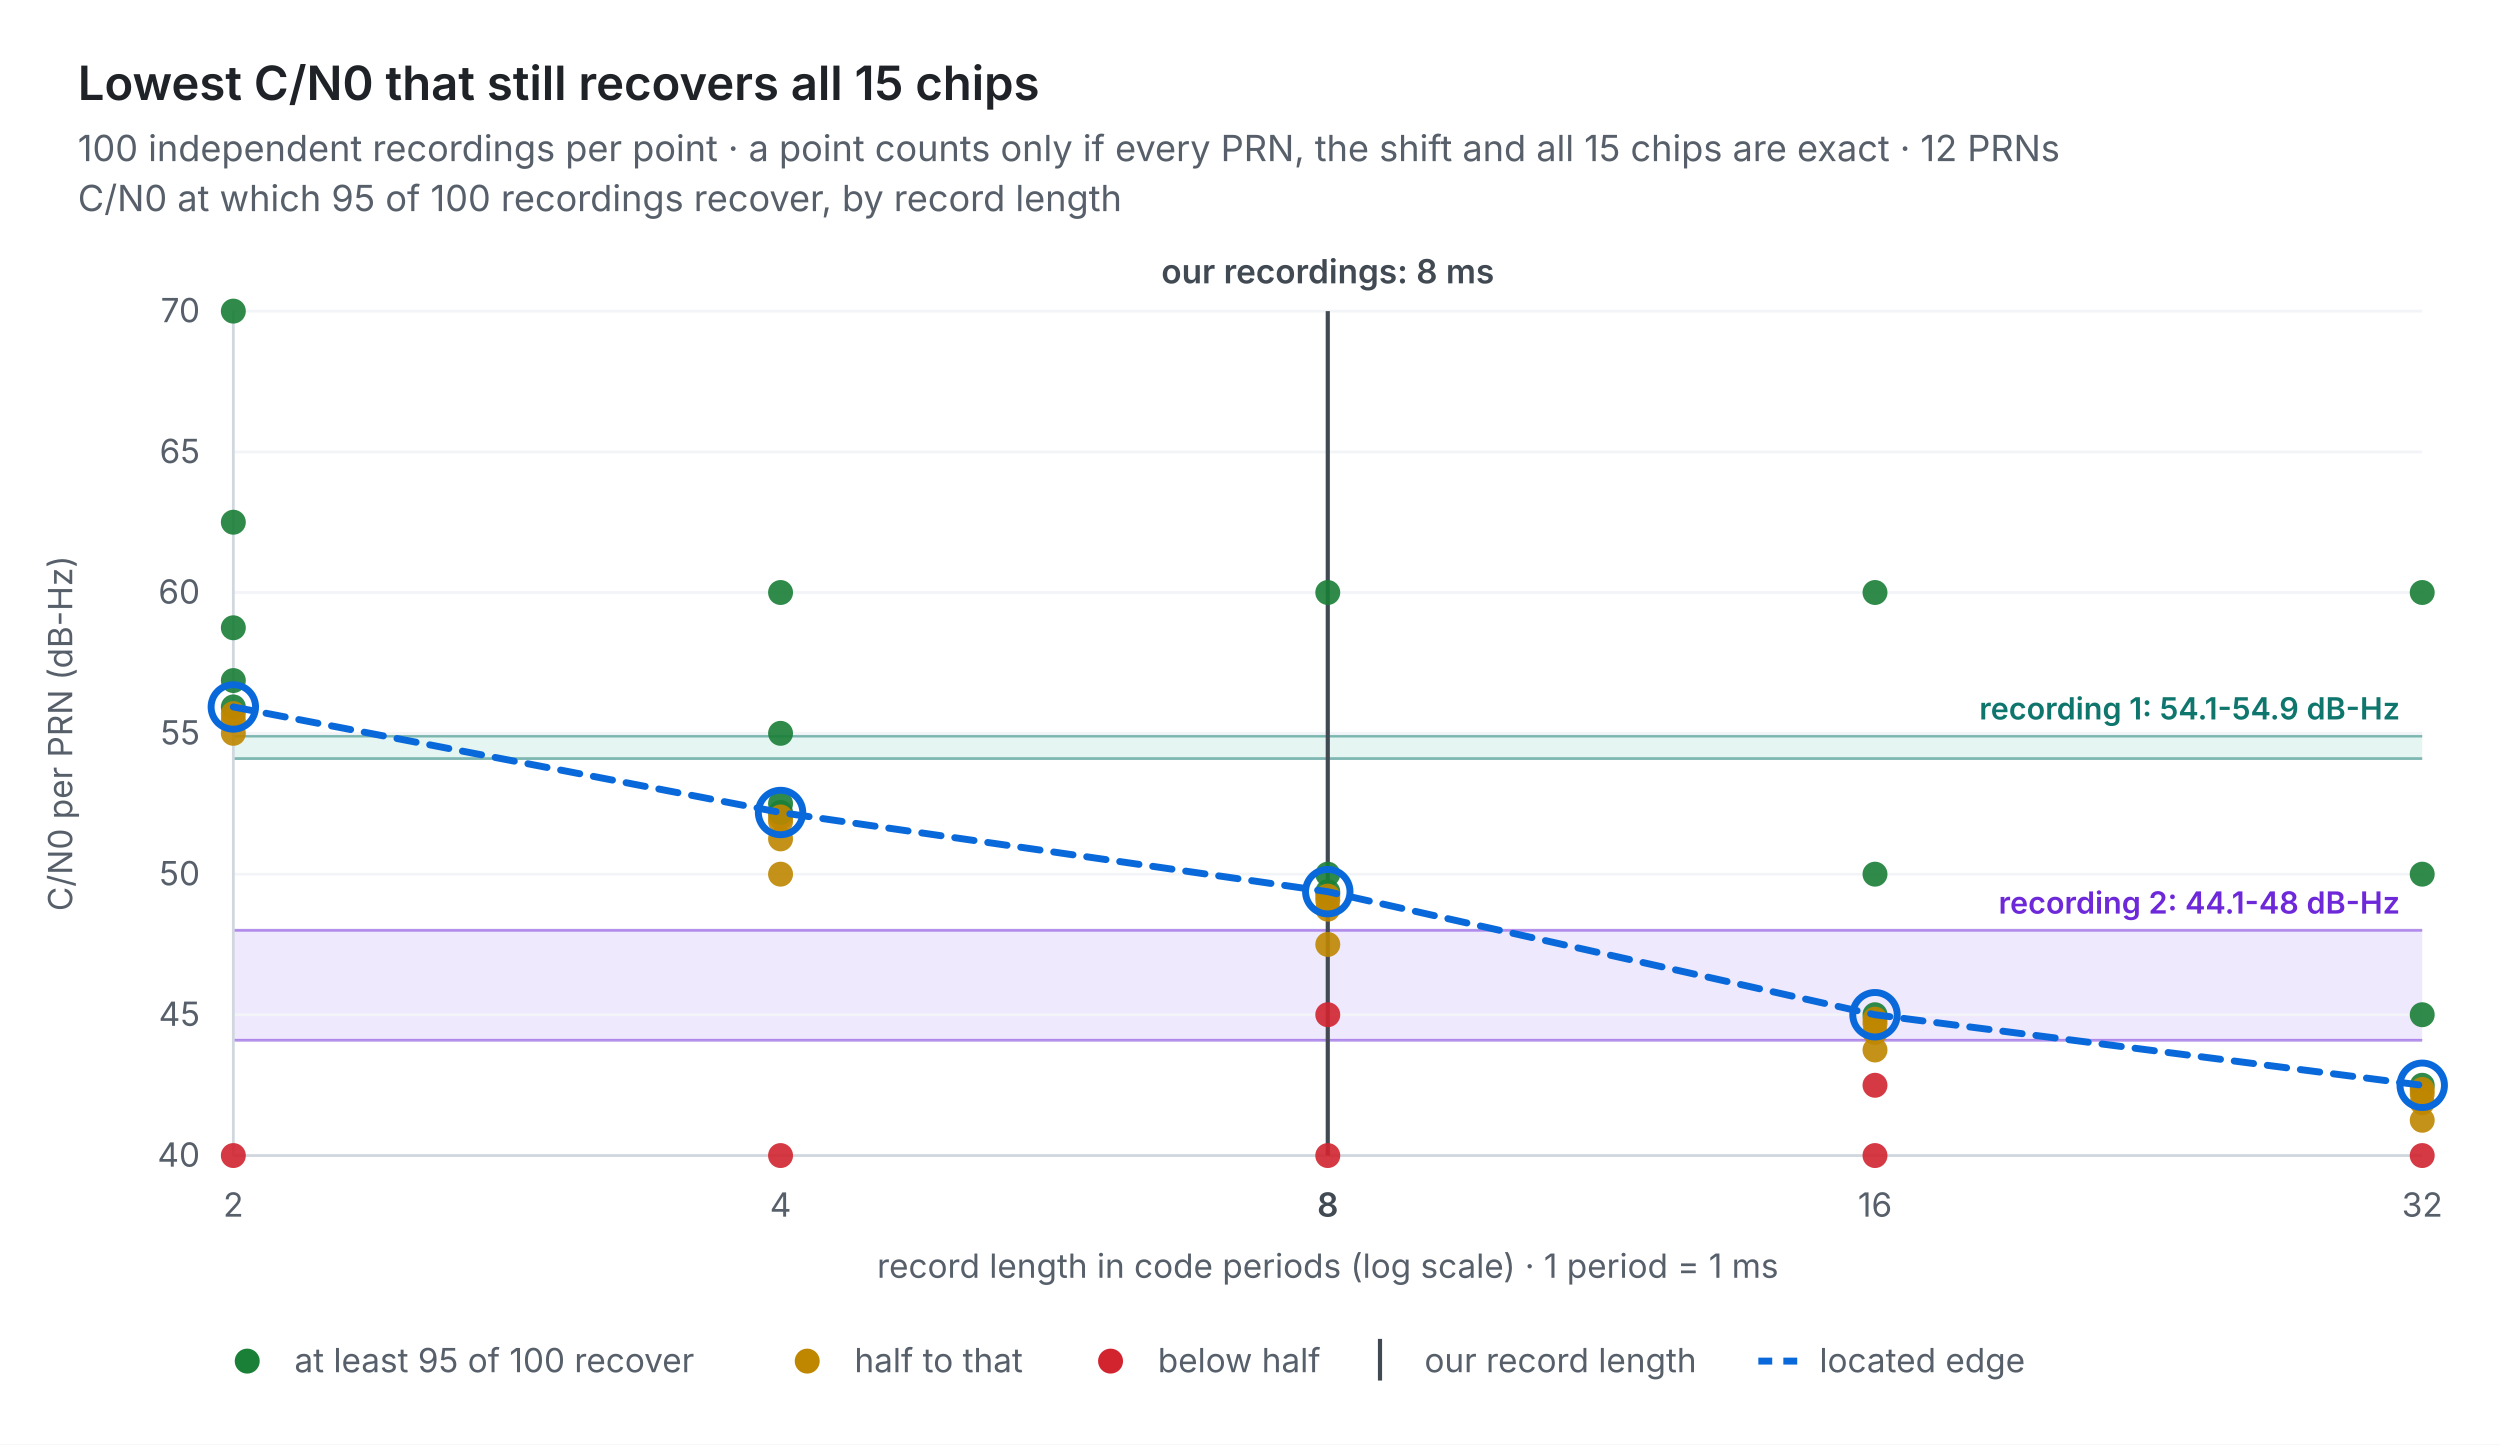
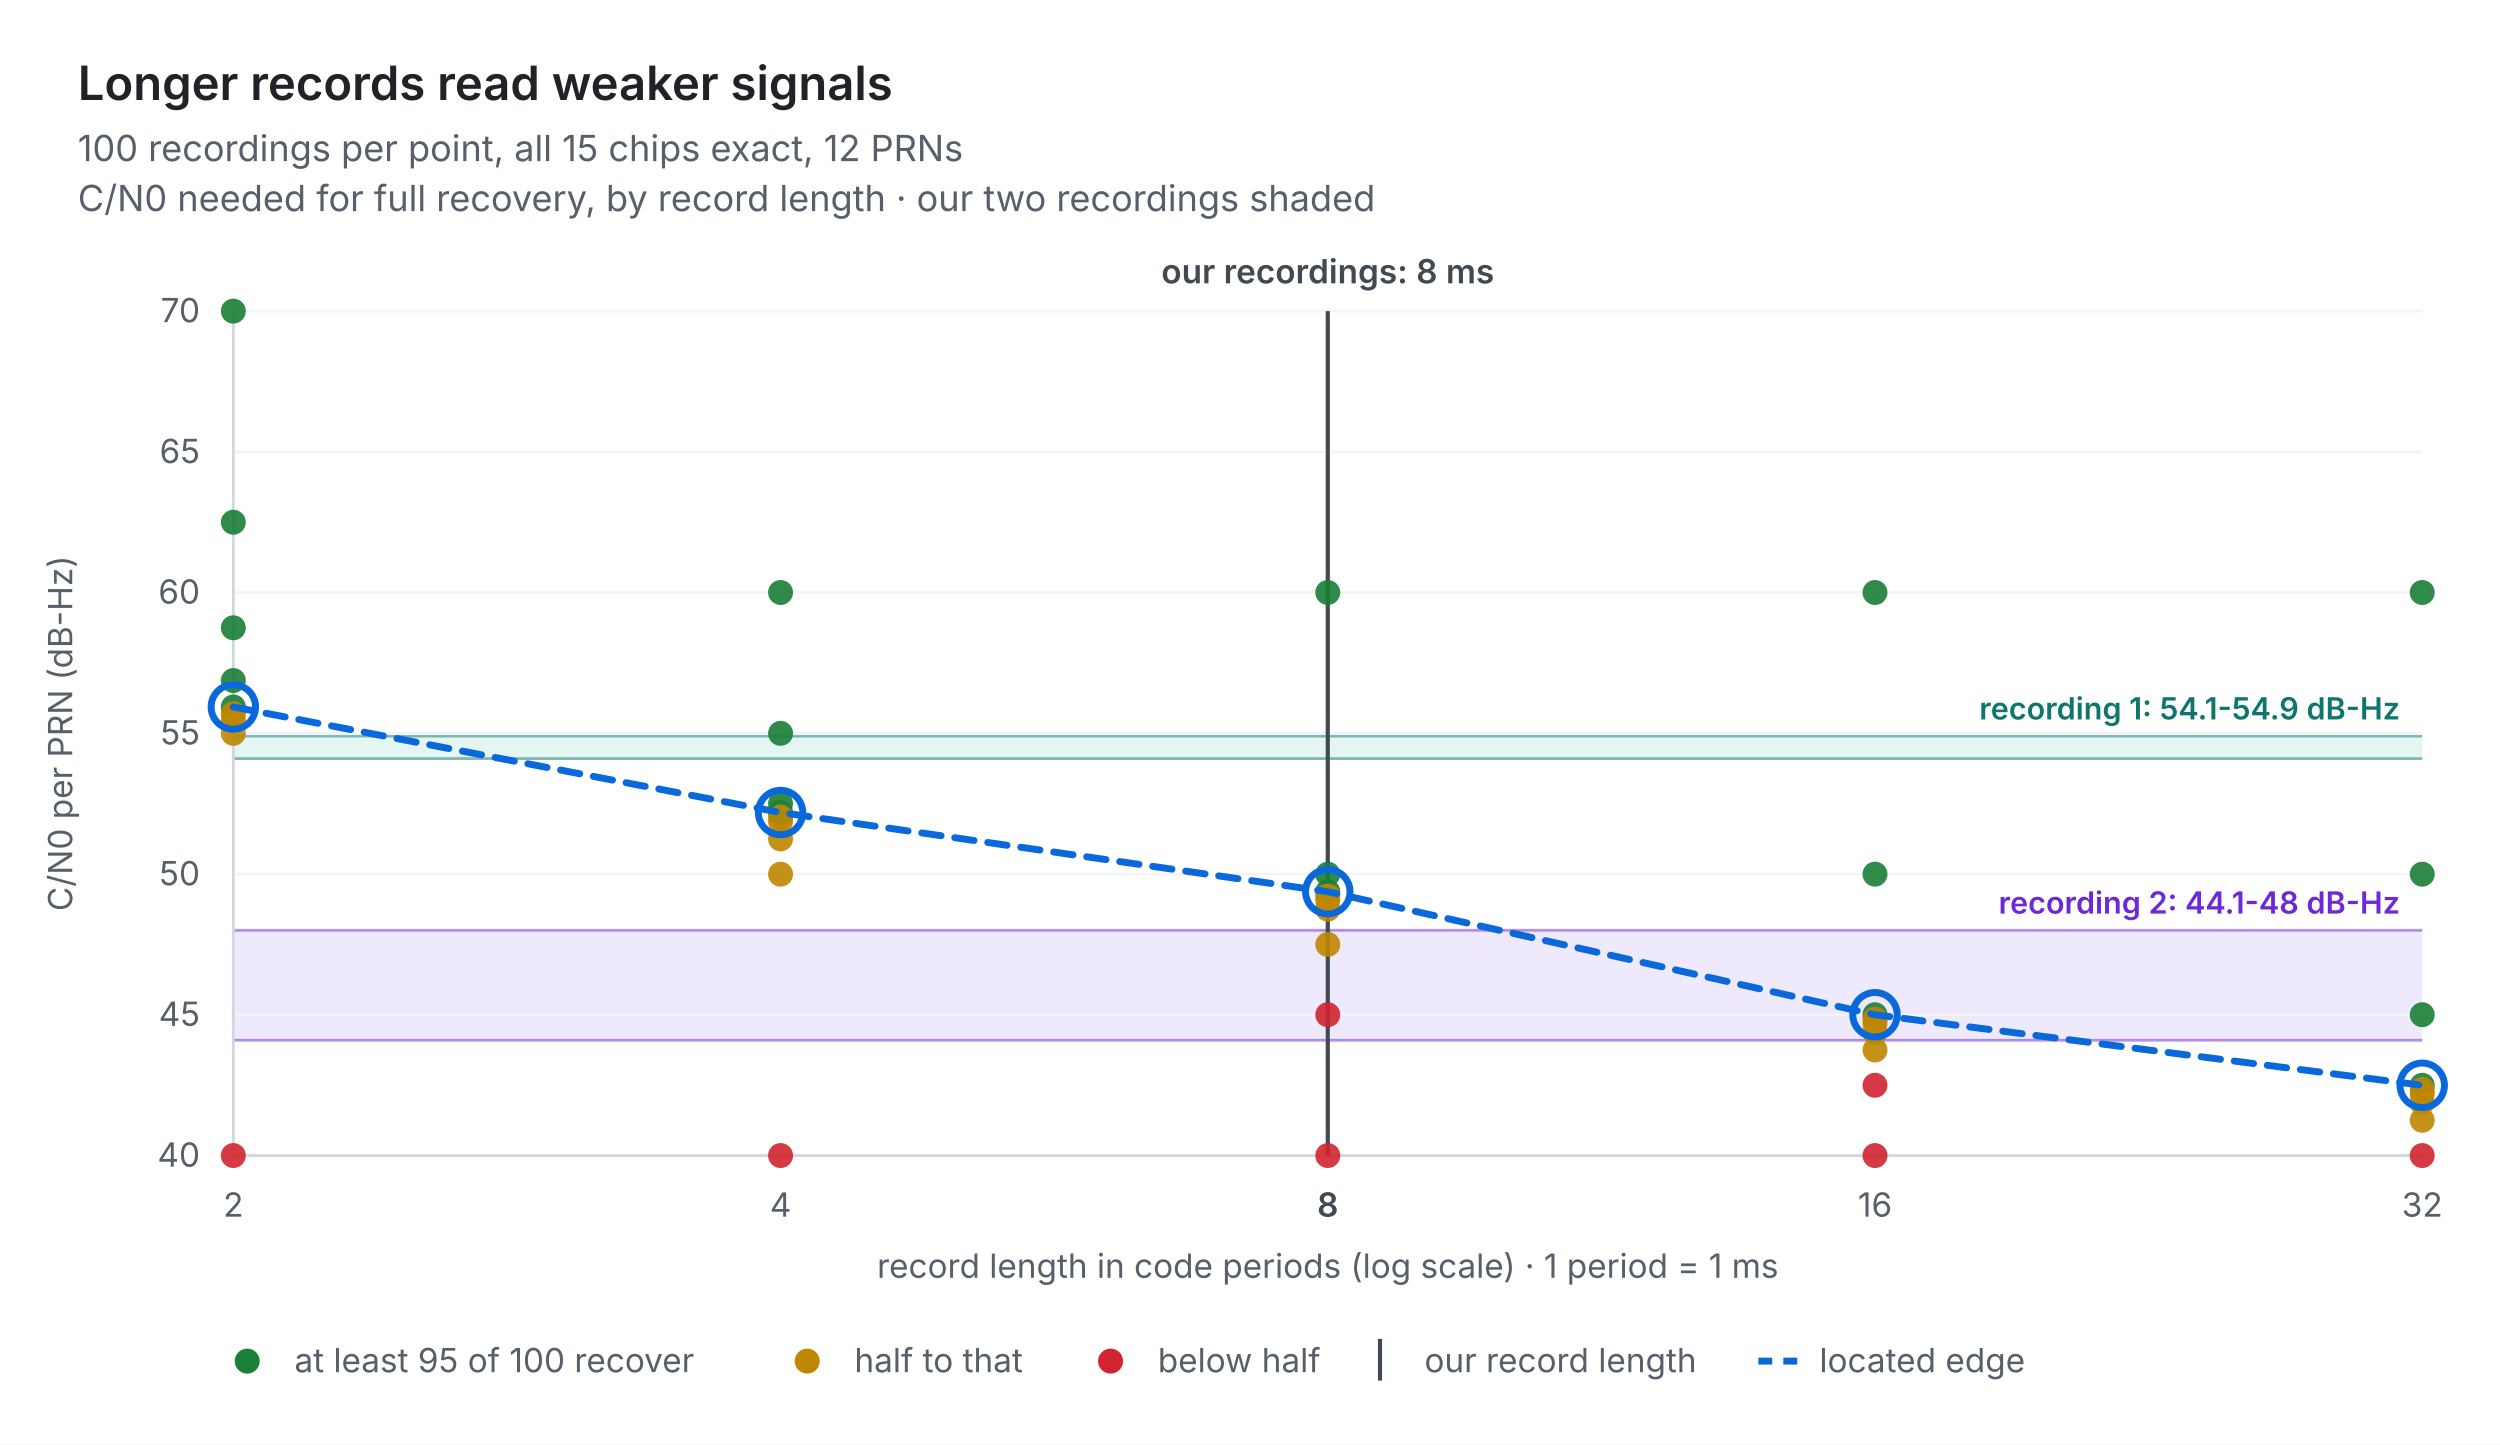
<svg xmlns="http://www.w3.org/2000/svg" width="900" height="520" viewBox="0 0 900 520" font-family="system-ui, -apple-system, Segoe UI, sans-serif">
  <rect width="900" height="520" fill="#ffffff" />
-   <text x="28" y="36" font-size="17" font-weight="600" fill="#1f2328">Lowest C/N0 that still recovers all 15 chips</text>
-   <text x="28" y="58" font-size="13" fill="#57606a">100 independent recordings per point · a point counts only if every PRN, the shift and all 15 chips are exact · 12 PRNs</text>
-   <text x="28" y="76" font-size="13" fill="#57606a">C/N0 at which 95 of 100 recordings recover, by record length</text>
+   <text x="28" y="36" font-size="17" font-weight="600" fill="#1f2328">Longer records read weaker signals</text>
+   <text x="28" y="58" font-size="13" fill="#57606a">100 recordings per point, all 15 chips exact, 12 PRNs</text>
+   <text x="28" y="76" font-size="13" fill="#57606a">C/N0 needed for full recovery, by record length · our two recordings shaded</text>
  <rect x="84" y="265.0" width="788" height="8.1" fill="#e4f5f2" />
  <line x1="84" y1="265.0" x2="872" y2="265.0" stroke="#0f766e" stroke-opacity="0.5" stroke-width="1" />
  <line x1="84" y1="273.1" x2="872" y2="273.1" stroke="#0f766e" stroke-opacity="0.5" stroke-width="1" />
  <text x="864" y="259.0" text-anchor="end" font-size="11" font-weight="600" fill="#0f766e">recording 1: 54.1-54.9 dB-Hz</text>
  <rect x="84" y="334.9" width="788" height="39.5" fill="#efe9fd" />
  <line x1="84" y1="334.9" x2="872" y2="334.9" stroke="#6d28d9" stroke-opacity="0.5" stroke-width="1" />
  <line x1="84" y1="374.5" x2="872" y2="374.5" stroke="#6d28d9" stroke-opacity="0.5" stroke-width="1" />
  <text x="864" y="328.9" text-anchor="end" font-size="11" font-weight="600" fill="#6d28d9">recording 2: 44.1-48 dB-Hz</text>
  <line x1="84" y1="416.0" x2="872" y2="416.0" stroke="#f2f4f7" stroke-width="1" />
  <text x="72" y="420.0" text-anchor="end" font-size="12" fill="#57606a">40</text>
  <line x1="84" y1="365.3" x2="872" y2="365.3" stroke="#f2f4f7" stroke-width="1" />
  <text x="72" y="369.3" text-anchor="end" font-size="12" fill="#57606a">45</text>
  <line x1="84" y1="314.7" x2="872" y2="314.7" stroke="#f2f4f7" stroke-width="1" />
  <text x="72" y="318.7" text-anchor="end" font-size="12" fill="#57606a">50</text>
  <line x1="84" y1="264.0" x2="872" y2="264.0" stroke="#f2f4f7" stroke-width="1" />
  <text x="72" y="268.0" text-anchor="end" font-size="12" fill="#57606a">55</text>
  <line x1="84" y1="213.3" x2="872" y2="213.3" stroke="#f2f4f7" stroke-width="1" />
  <text x="72" y="217.3" text-anchor="end" font-size="12" fill="#57606a">60</text>
  <line x1="84" y1="162.7" x2="872" y2="162.7" stroke="#f2f4f7" stroke-width="1" />
  <text x="72" y="166.7" text-anchor="end" font-size="12" fill="#57606a">65</text>
  <line x1="84" y1="112.0" x2="872" y2="112.0" stroke="#f2f4f7" stroke-width="1" />
  <text x="72" y="116.0" text-anchor="end" font-size="12" fill="#57606a">70</text>
  <text x="84.0" y="438" text-anchor="middle" font-size="12" font-weight="400" fill="#57606a">2</text>
  <text x="281.0" y="438" text-anchor="middle" font-size="12" font-weight="400" fill="#57606a">4</text>
  <text x="478.0" y="438" text-anchor="middle" font-size="12" font-weight="600" fill="#414a53">8</text>
  <text x="675.0" y="438" text-anchor="middle" font-size="12" font-weight="400" fill="#57606a">16</text>
  <text x="872.0" y="438" text-anchor="middle" font-size="12" font-weight="400" fill="#57606a">32</text>
  <line x1="84" y1="416" x2="872" y2="416" stroke="#d0d7de" />
  <line x1="84" y1="112" x2="84" y2="416" stroke="#d0d7de" />
  <text x="478" y="460" text-anchor="middle" font-size="12" fill="#57606a">record length in code periods (log scale) · 1 period = 1 ms</text>
  <text transform="translate(26 264) rotate(-90)" text-anchor="middle" font-size="12" fill="#57606a">C/N0 per PRN (dB-Hz)</text>
  <line x1="478.0" y1="112" x2="478.0" y2="416" stroke="#414a53" stroke-width="1.5" />
  <text x="478.0" y="102" text-anchor="middle" font-size="12" font-weight="600" fill="#414a53">our recordings: 8 ms</text>
  <circle cx="84.0" cy="112.0" r="4.5" fill="#1a7f37" fill-opacity="0.9" />
  <circle cx="84.0" cy="264.0" r="4.5" fill="#bf8700" fill-opacity="0.9" />
  <circle cx="84.0" cy="188.0" r="4.5" fill="#1a7f37" fill-opacity="0.9" />
  <circle cx="84.0" cy="226.0" r="4.5" fill="#1a7f37" fill-opacity="0.9" />
  <circle cx="84.0" cy="245.0" r="4.5" fill="#1a7f37" fill-opacity="0.9" />
  <circle cx="84.0" cy="254.5" r="4.5" fill="#1a7f37" fill-opacity="0.9" />
  <circle cx="84.0" cy="259.2" r="4.5" fill="#bf8700" fill-opacity="0.9" />
  <circle cx="84.0" cy="256.9" r="4.5" fill="#bf8700" fill-opacity="0.9" />
  <circle cx="84.0" cy="416.0" r="4.5" fill="#d1242f" fill-opacity="0.9" />
  <circle cx="84.0" cy="254.5" r="8" fill="none" stroke="#0969da" stroke-width="2.5" />
  <circle cx="281.0" cy="213.3" r="4.5" fill="#1a7f37" fill-opacity="0.9" />
  <circle cx="281.0" cy="314.7" r="4.5" fill="#bf8700" fill-opacity="0.9" />
  <circle cx="281.0" cy="264.0" r="4.5" fill="#1a7f37" fill-opacity="0.9" />
  <circle cx="281.0" cy="289.3" r="4.5" fill="#1a7f37" fill-opacity="0.9" />
  <circle cx="281.0" cy="302.0" r="4.5" fill="#bf8700" fill-opacity="0.9" />
  <circle cx="281.0" cy="295.7" r="4.5" fill="#bf8700" fill-opacity="0.9" />
  <circle cx="281.0" cy="292.5" r="4.5" fill="#1a7f37" fill-opacity="0.9" />
  <circle cx="281.0" cy="294.1" r="4.5" fill="#bf8700" fill-opacity="0.9" />
  <circle cx="281.0" cy="416.0" r="4.5" fill="#d1242f" fill-opacity="0.9" />
  <circle cx="281.0" cy="292.5" r="8" fill="none" stroke="#0969da" stroke-width="2.5" />
  <circle cx="478.0" cy="213.3" r="4.5" fill="#1a7f37" fill-opacity="0.9" />
  <circle cx="478.0" cy="314.7" r="4.5" fill="#1a7f37" fill-opacity="0.9" />
  <circle cx="478.0" cy="365.3" r="4.5" fill="#d1242f" fill-opacity="0.9" />
  <circle cx="478.0" cy="340.0" r="4.5" fill="#bf8700" fill-opacity="0.9" />
  <circle cx="478.0" cy="327.3" r="4.5" fill="#bf8700" fill-opacity="0.9" />
  <circle cx="478.0" cy="321.0" r="4.5" fill="#1a7f37" fill-opacity="0.9" />
  <circle cx="478.0" cy="324.2" r="4.5" fill="#bf8700" fill-opacity="0.9" />
  <circle cx="478.0" cy="322.6" r="4.5" fill="#bf8700" fill-opacity="0.9" />
  <circle cx="478.0" cy="416.0" r="4.5" fill="#d1242f" fill-opacity="0.9" />
  <circle cx="478.0" cy="321.0" r="8" fill="none" stroke="#0969da" stroke-width="2.5" />
  <circle cx="675.0" cy="213.3" r="4.5" fill="#1a7f37" fill-opacity="0.9" />
  <circle cx="675.0" cy="314.7" r="4.5" fill="#1a7f37" fill-opacity="0.9" />
  <circle cx="675.0" cy="365.3" r="4.5" fill="#1a7f37" fill-opacity="0.9" />
  <circle cx="675.0" cy="390.7" r="4.5" fill="#d1242f" fill-opacity="0.9" />
  <circle cx="675.0" cy="378.0" r="4.5" fill="#bf8700" fill-opacity="0.9" />
  <circle cx="675.0" cy="371.7" r="4.5" fill="#bf8700" fill-opacity="0.9" />
  <circle cx="675.0" cy="368.5" r="4.5" fill="#bf8700" fill-opacity="0.9" />
  <circle cx="675.0" cy="366.9" r="4.5" fill="#bf8700" fill-opacity="0.9" />
  <circle cx="675.0" cy="416.0" r="4.5" fill="#d1242f" fill-opacity="0.9" />
  <circle cx="675.0" cy="365.3" r="8" fill="none" stroke="#0969da" stroke-width="2.5" />
  <circle cx="872.0" cy="213.3" r="4.5" fill="#1a7f37" fill-opacity="0.9" />
  <circle cx="872.0" cy="314.7" r="4.5" fill="#1a7f37" fill-opacity="0.9" />
  <circle cx="872.0" cy="365.3" r="4.5" fill="#1a7f37" fill-opacity="0.9" />
  <circle cx="872.0" cy="390.7" r="4.5" fill="#1a7f37" fill-opacity="0.9" />
  <circle cx="872.0" cy="403.3" r="4.5" fill="#bf8700" fill-opacity="0.9" />
  <circle cx="872.0" cy="397.0" r="4.5" fill="#bf8700" fill-opacity="0.9" />
  <circle cx="872.0" cy="393.8" r="4.5" fill="#bf8700" fill-opacity="0.9" />
  <circle cx="872.0" cy="392.2" r="4.5" fill="#bf8700" fill-opacity="0.9" />
  <circle cx="872.0" cy="416.0" r="4.5" fill="#d1242f" fill-opacity="0.9" />
  <circle cx="872.0" cy="390.7" r="8" fill="none" stroke="#0969da" stroke-width="2.5" />
  <polyline points="84.0,254.5 281.0,292.5 478.0,321.0 675.0,365.3 872.0,390.7" fill="none" stroke="#0969da" stroke-width="2.5" stroke-dasharray="7 5" stroke-linecap="round" />
  <circle cx="89" cy="490" r="4.5" fill="#1a7f37" />
  <text x="106" y="494" font-size="12" fill="#57606a">at least 95 of 100 recover</text>
  <circle cx="290.6" cy="490" r="4.5" fill="#bf8700" />
  <text x="307.6" y="494" font-size="12" fill="#57606a">half to that</text>
  <circle cx="399.8" cy="490" r="4.5" fill="#d1242f" />
  <text x="416.8" y="494" font-size="12" fill="#57606a">below half</text>
  <line x1="496.8" y1="482" x2="496.8" y2="497" stroke="#414a53" stroke-width="1.5" />
  <text x="512.8" y="494" font-size="12" fill="#57606a">our record length</text>
  <line x1="633.0" y1="490" x2="647.0" y2="490" stroke="#0969da" stroke-width="2.5" stroke-dasharray="5 4" />
  <text x="655.0" y="494" font-size="12" fill="#57606a">located edge</text>
</svg>
